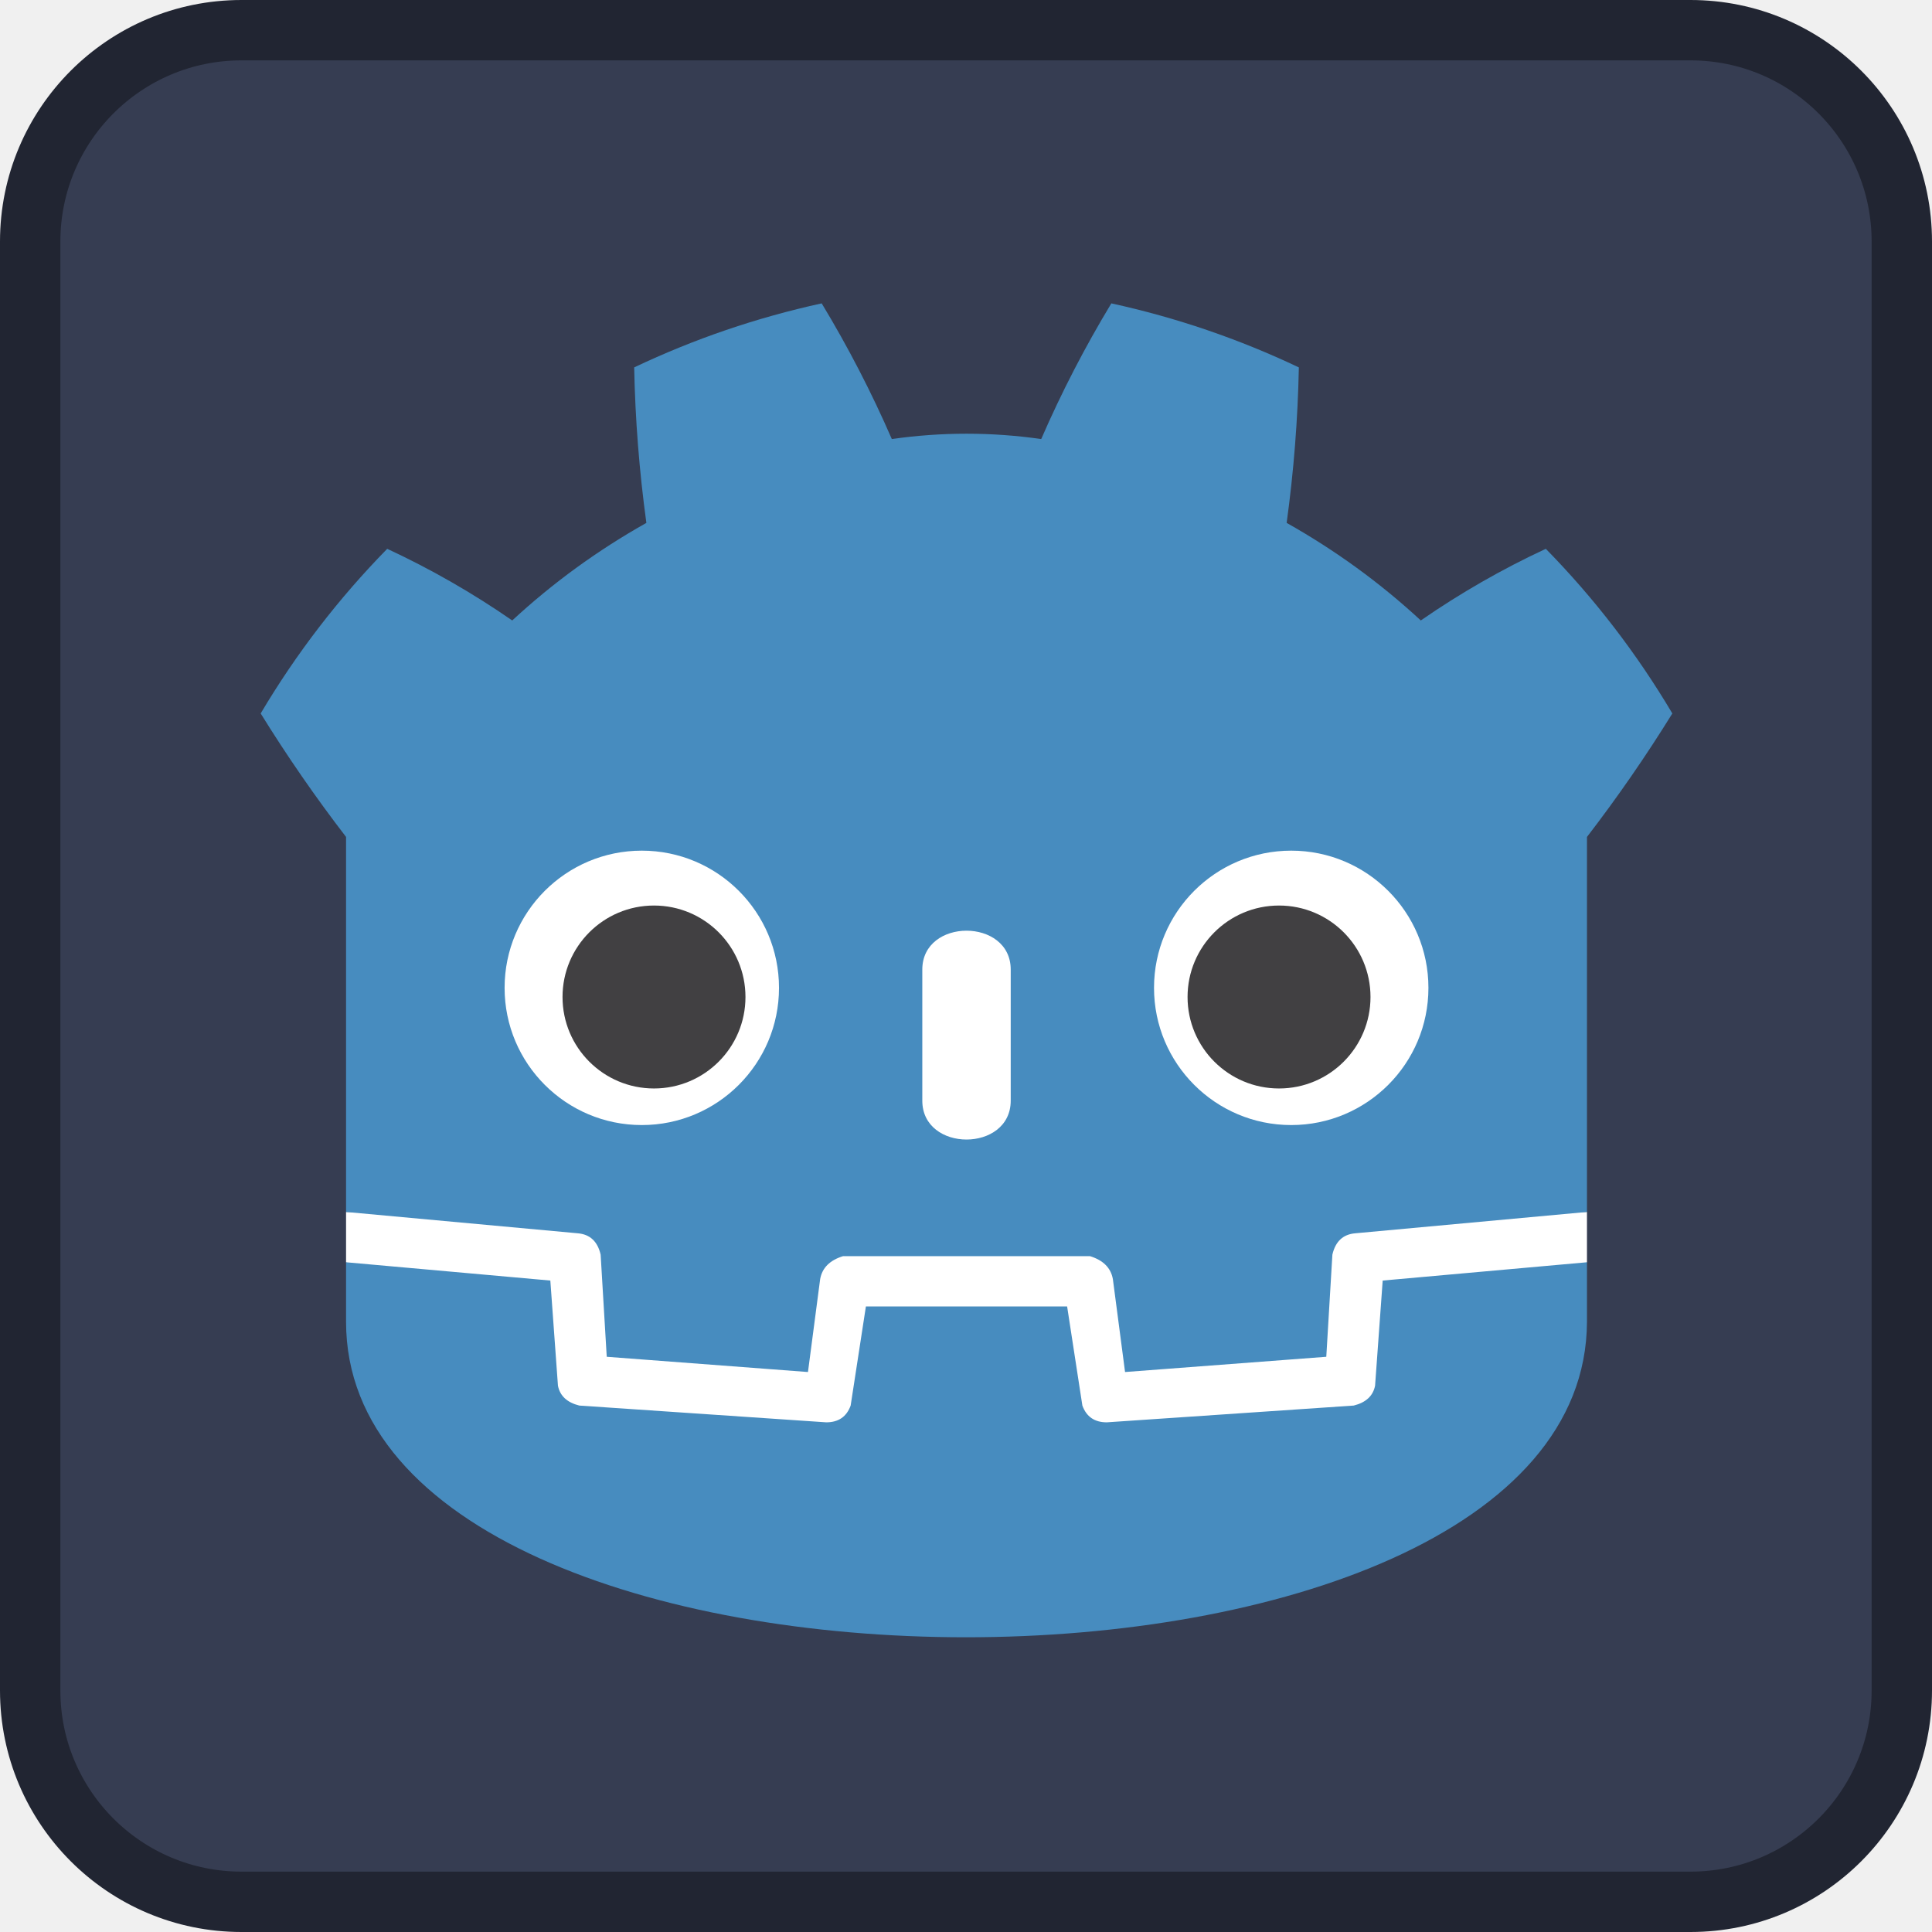
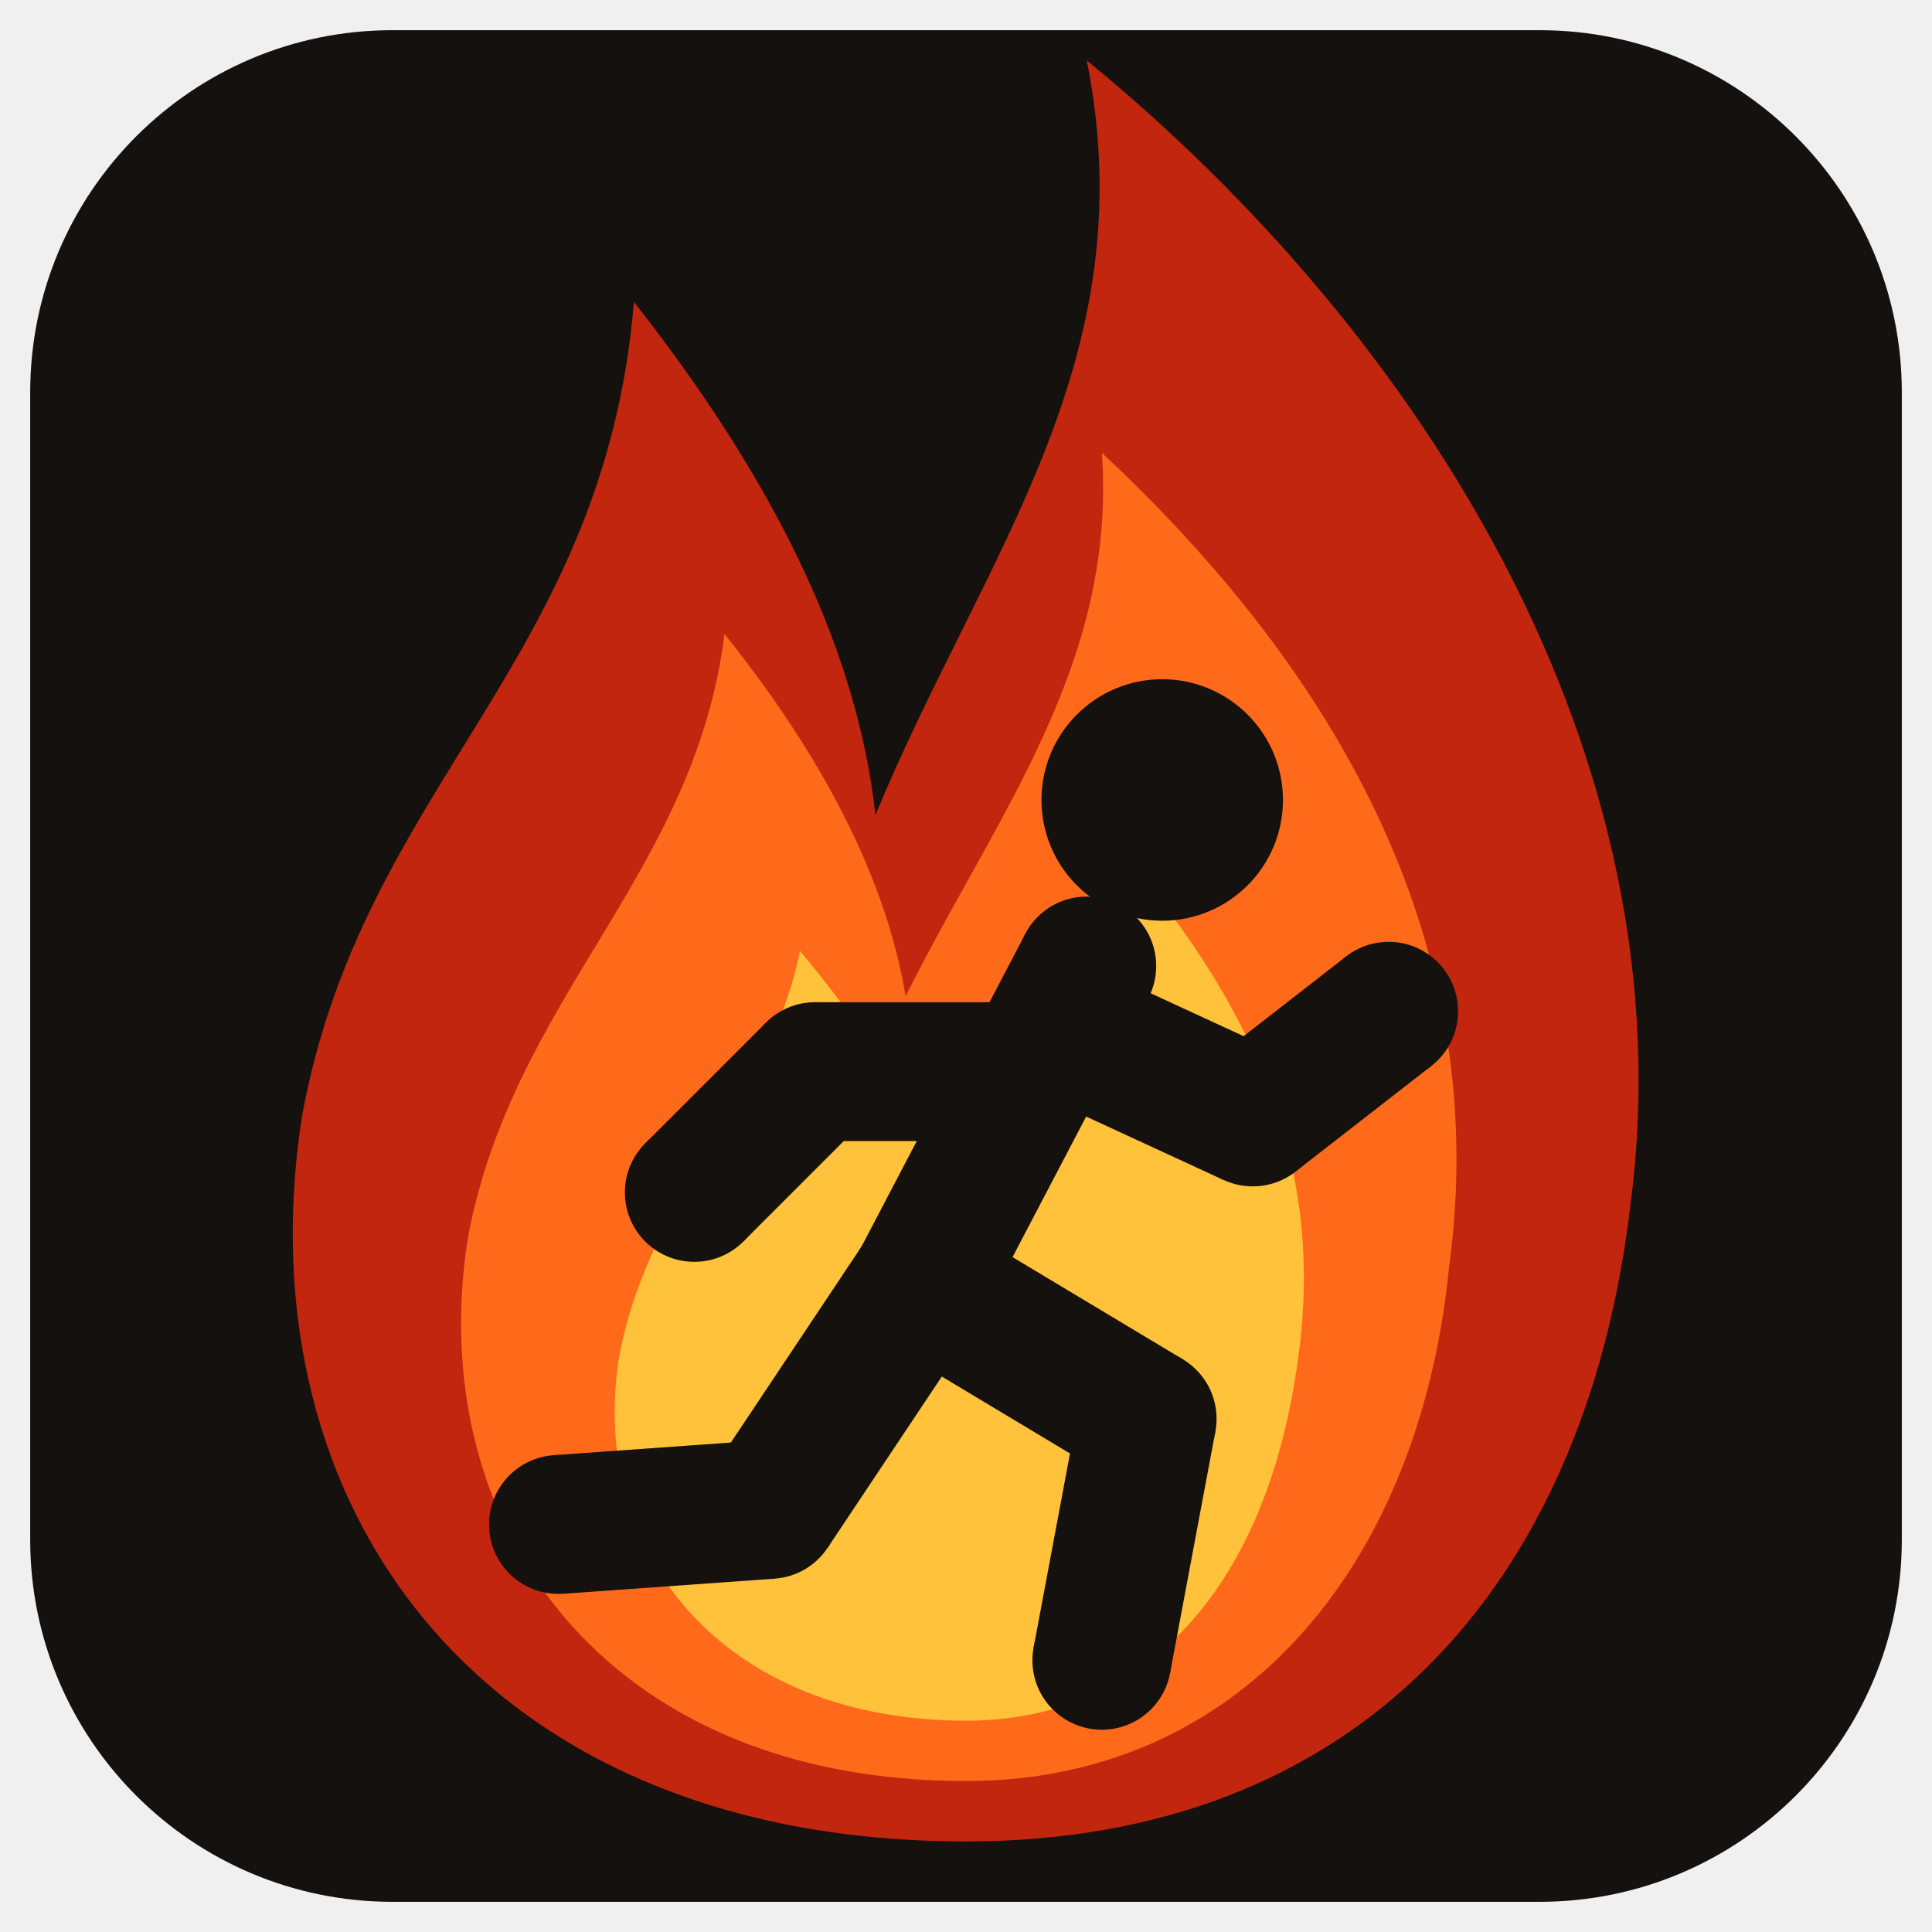
- <svg xmlns="http://www.w3.org/2000/svg" width="128" height="128">
-   <rect width="124" height="124" x="2" y="2" fill="#363d52" stroke="#212532" stroke-width="4" rx="14" />
-   <g fill="#fff" transform="translate(12.322 12.322)scale(.101)">
-     <path d="M105 673v33q407 354 814 0v-33z" />
-     <path fill="#478cbf" d="m105 673 152 14q12 1 15 14l4 67 132 10 8-61q2-11 15-15h162q13 4 15 15l8 61 132-10 4-67q3-13 15-14l152-14V427q30-39 56-81-35-59-83-108-43 20-82 47-40-37-88-64 7-51 8-102-59-28-123-42-26 43-46 89-49-7-98 0-20-46-46-89-64 14-123 42 1 51 8 102-48 27-88 64-39-27-82-47-48 49-83 108 26 42 56 81zm0 33v39c0 276 813 276 814 0v-39l-134 12-5 69q-2 10-14 13l-162 11q-12 0-16-11l-10-65H446l-10 65q-4 11-16 11l-162-11q-12-3-14-13l-5-69z" />
-     <path d="M483 600c0 34 58 34 58 0v-86c0-34-58-34-58 0z" />
-     <circle cx="725" cy="526" r="90" />
-     <circle cx="299" cy="526" r="90" />
-   </g>
-   <g fill="#414042" transform="translate(12.322 12.322)scale(.101)">
-     <circle cx="307" cy="532" r="60" />
-     <circle cx="717" cy="532" r="60" />
-   </g>
+ <svg xmlns="http://www.w3.org/2000/svg" width="128" height="128" viewBox="0 0 128 128">
+   <rect x="2" y="2" width="124" height="124" rx="24" fill="#14110f" />
+   <path d="M64 122 C32 122 16 100 20 74 C24 52 40 44 42 20 C53 34 57 45 58 54 C65 37 76 24 72 4 C94 22 112 50 108 80 C105 105 90 122 64 122 Z" fill="#c2260f" />
+   <path d="M64 118 C40 118 28 101 31 82 C34 66 46 58 48 42 C56 52 59 60 60 66 C66 54 74 44 73 30 C88 44 99 62 96 84 C94 104 82 118 64 118 Z" fill="#ff6a1a" />
+   <path d="M64 114 C48 114 39 103 41 90 C43 79 51 73 53 63 C58 69 61 74 62 79 C67 71 72 64 73 55 C82 65 88 76 86 90 C84 105 76 114 64 114 Z" fill="#ffc23a" />
+   <polygon points="67.93,61.87 56.93,82.87 65.07,87.13 76.07,66.13" fill="#14110f" />
+   <polygon points="68.07,72.18 81.07,78.18 84.93,69.82 71.93,63.82" fill="#14110f" />
+   <polygon points="85.82,77.63 94.82,70.63 89.18,63.37 80.18,70.37" fill="#14110f" />
+   <polygon points="67.00,66.40 54.00,66.40 54.00,75.60 67.00,75.60" fill="#14110f" />
+   <polygon points="50.75,67.75 42.75,75.75 49.25,82.25 57.25,74.25" fill="#14110f" />
+   <polygon points="58.63,88.94 73.63,97.94 78.37,90.06 63.37,81.06" fill="#14110f" />
+   <polygon points="71.48,93.15 68.48,109.15 77.52,110.85 80.52,94.85" fill="#14110f" />
+   <polygon points="57.17,82.45 47.17,97.45 54.83,102.55 64.83,87.55" fill="#14110f" />
+   <polygon points="50.67,95.41 36.67,96.41 37.33,105.59 51.33,104.59" fill="#14110f" />
+   <circle cx="37" cy="101" r="4.6" fill="#14110f" />
+   <circle cx="46" cy="79" r="4.6" fill="#14110f" />
+   <circle cx="51" cy="100" r="4.6" fill="#14110f" />
+   <circle cx="54" cy="71" r="4.6" fill="#14110f" />
+   <circle cx="61" cy="85" r="4.6" fill="#14110f" />
+   <circle cx="67" cy="71" r="4.6" fill="#14110f" />
+   <circle cx="70" cy="68" r="4.6" fill="#14110f" />
+   <circle cx="72" cy="64" r="4.6" fill="#14110f" />
+   <circle cx="73" cy="110" r="4.6" fill="#14110f" />
+   <circle cx="76" cy="94" r="4.6" fill="#14110f" />
+   <circle cx="83" cy="74" r="4.6" fill="#14110f" />
+   <circle cx="92" cy="67" r="4.6" fill="#14110f" />
+   <circle cx="77" cy="53" r="8" fill="#14110f" />
</svg>
